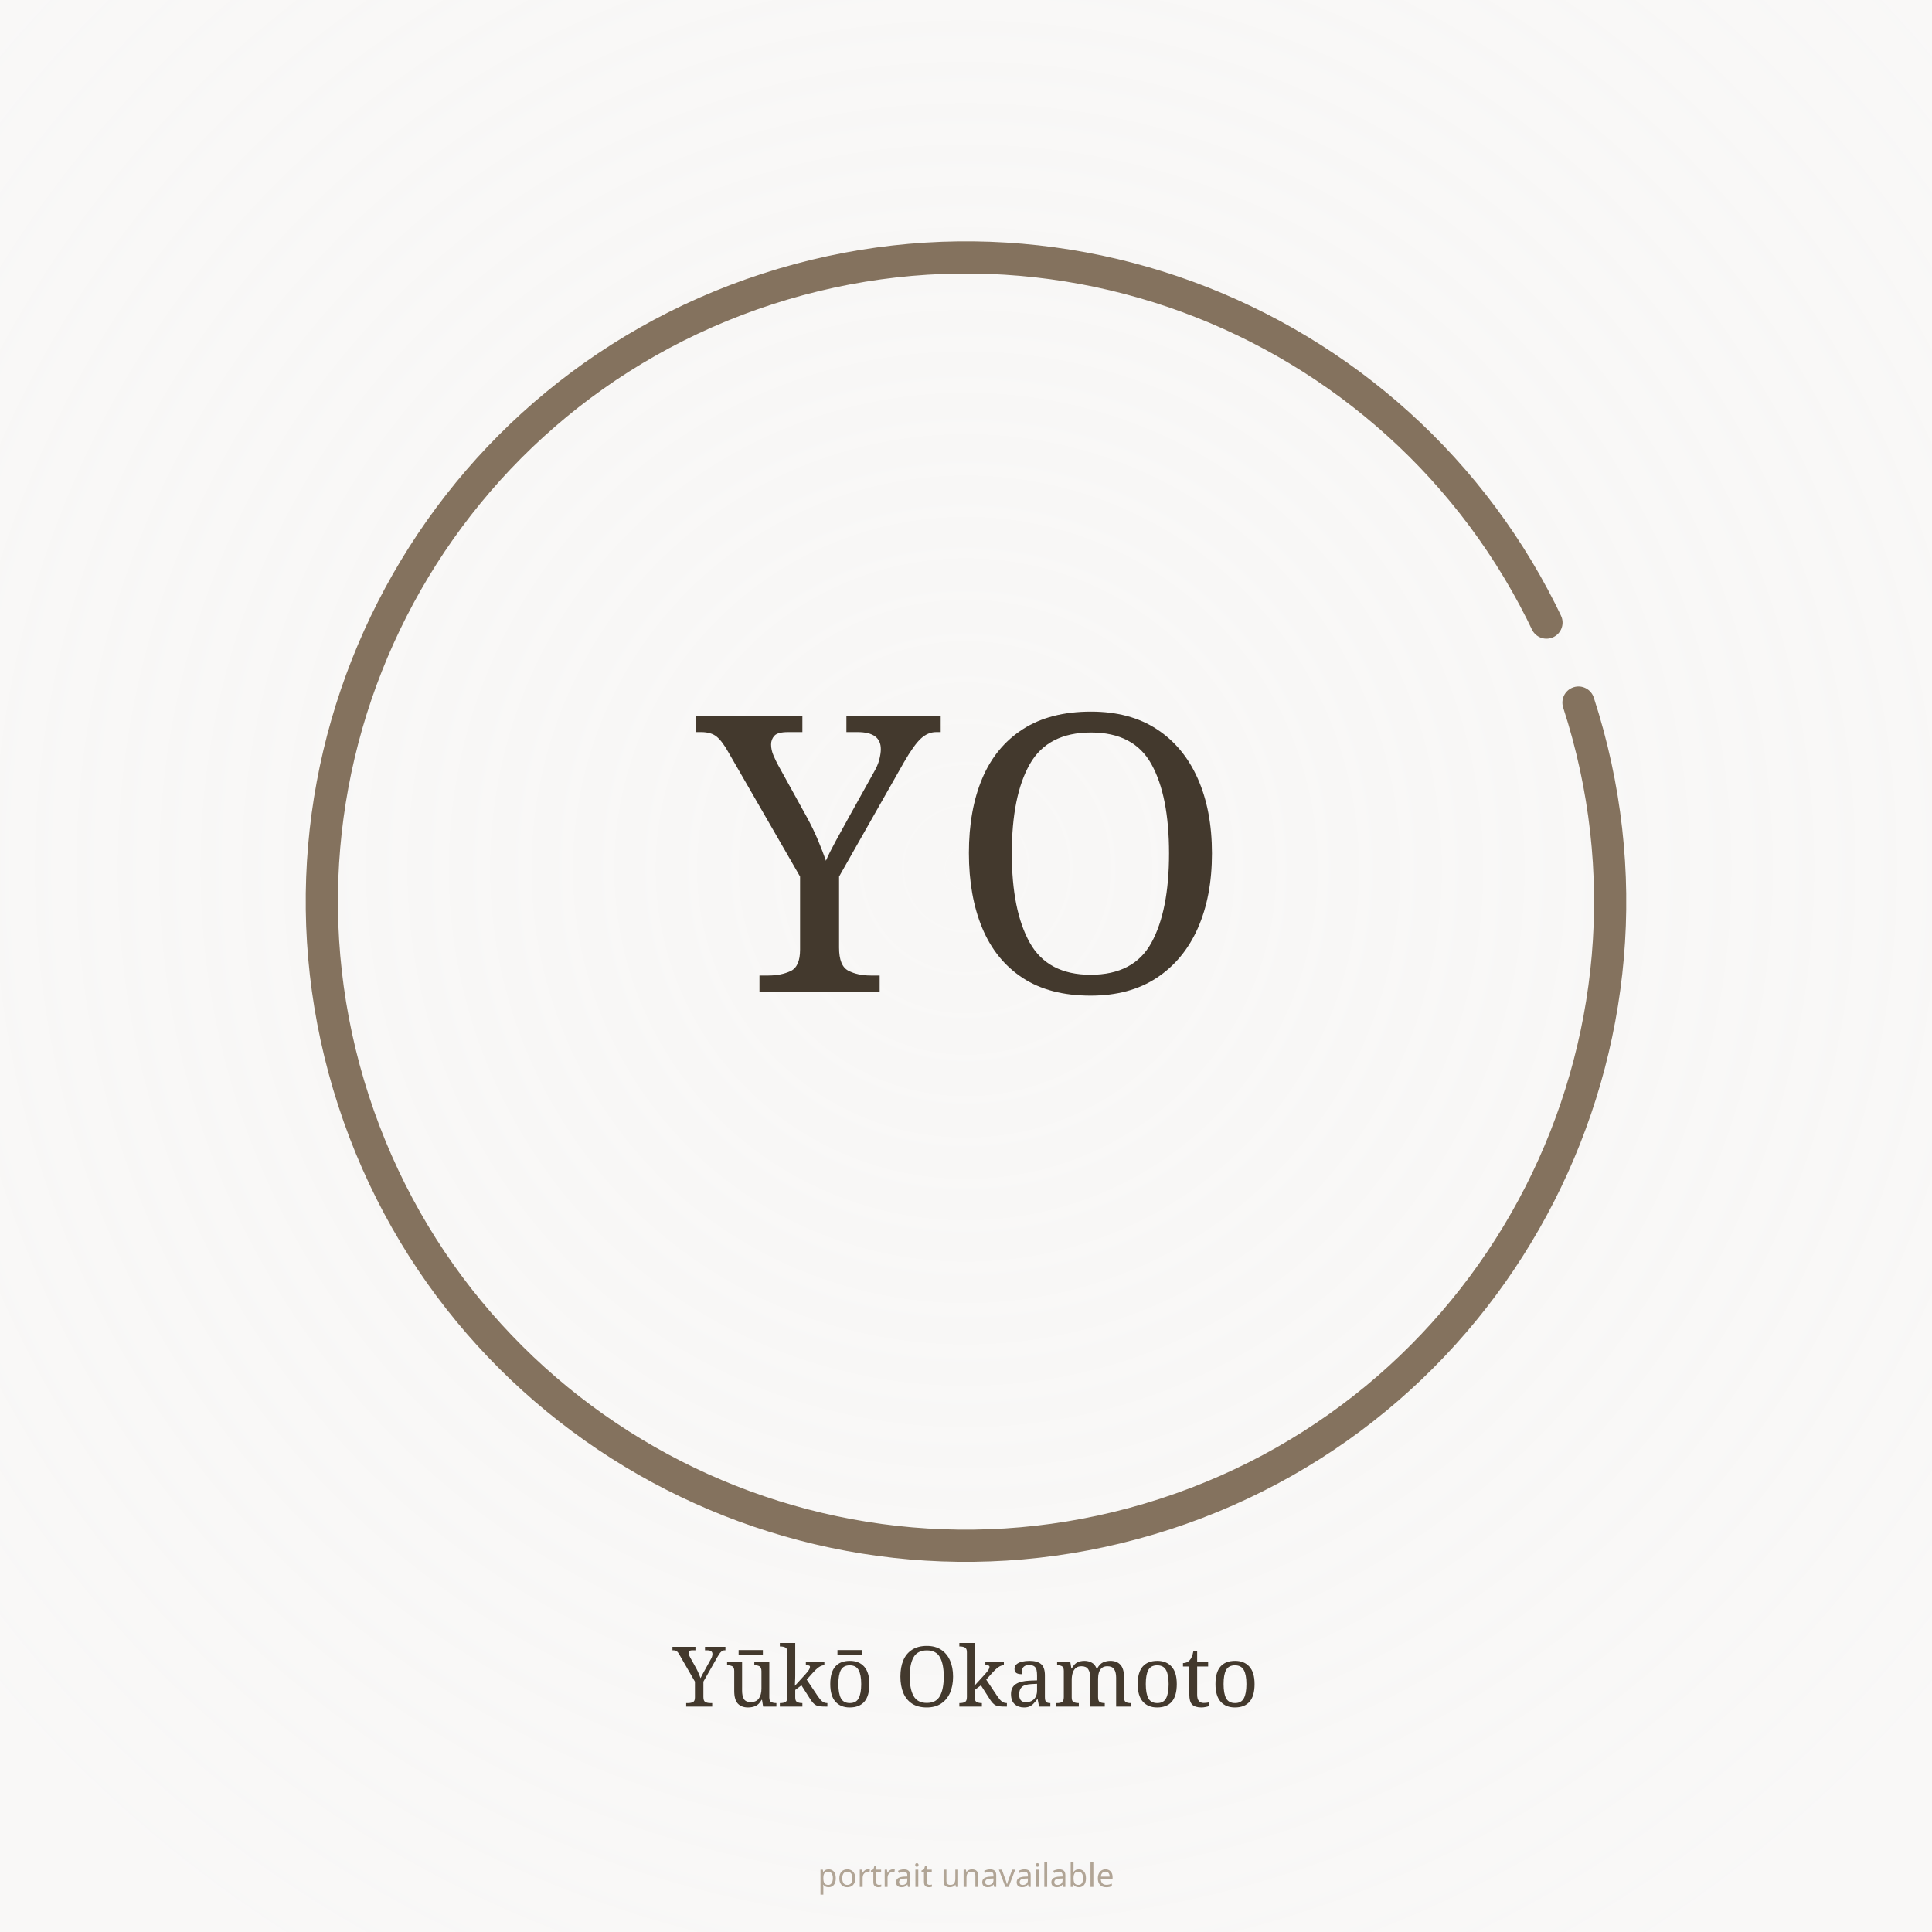
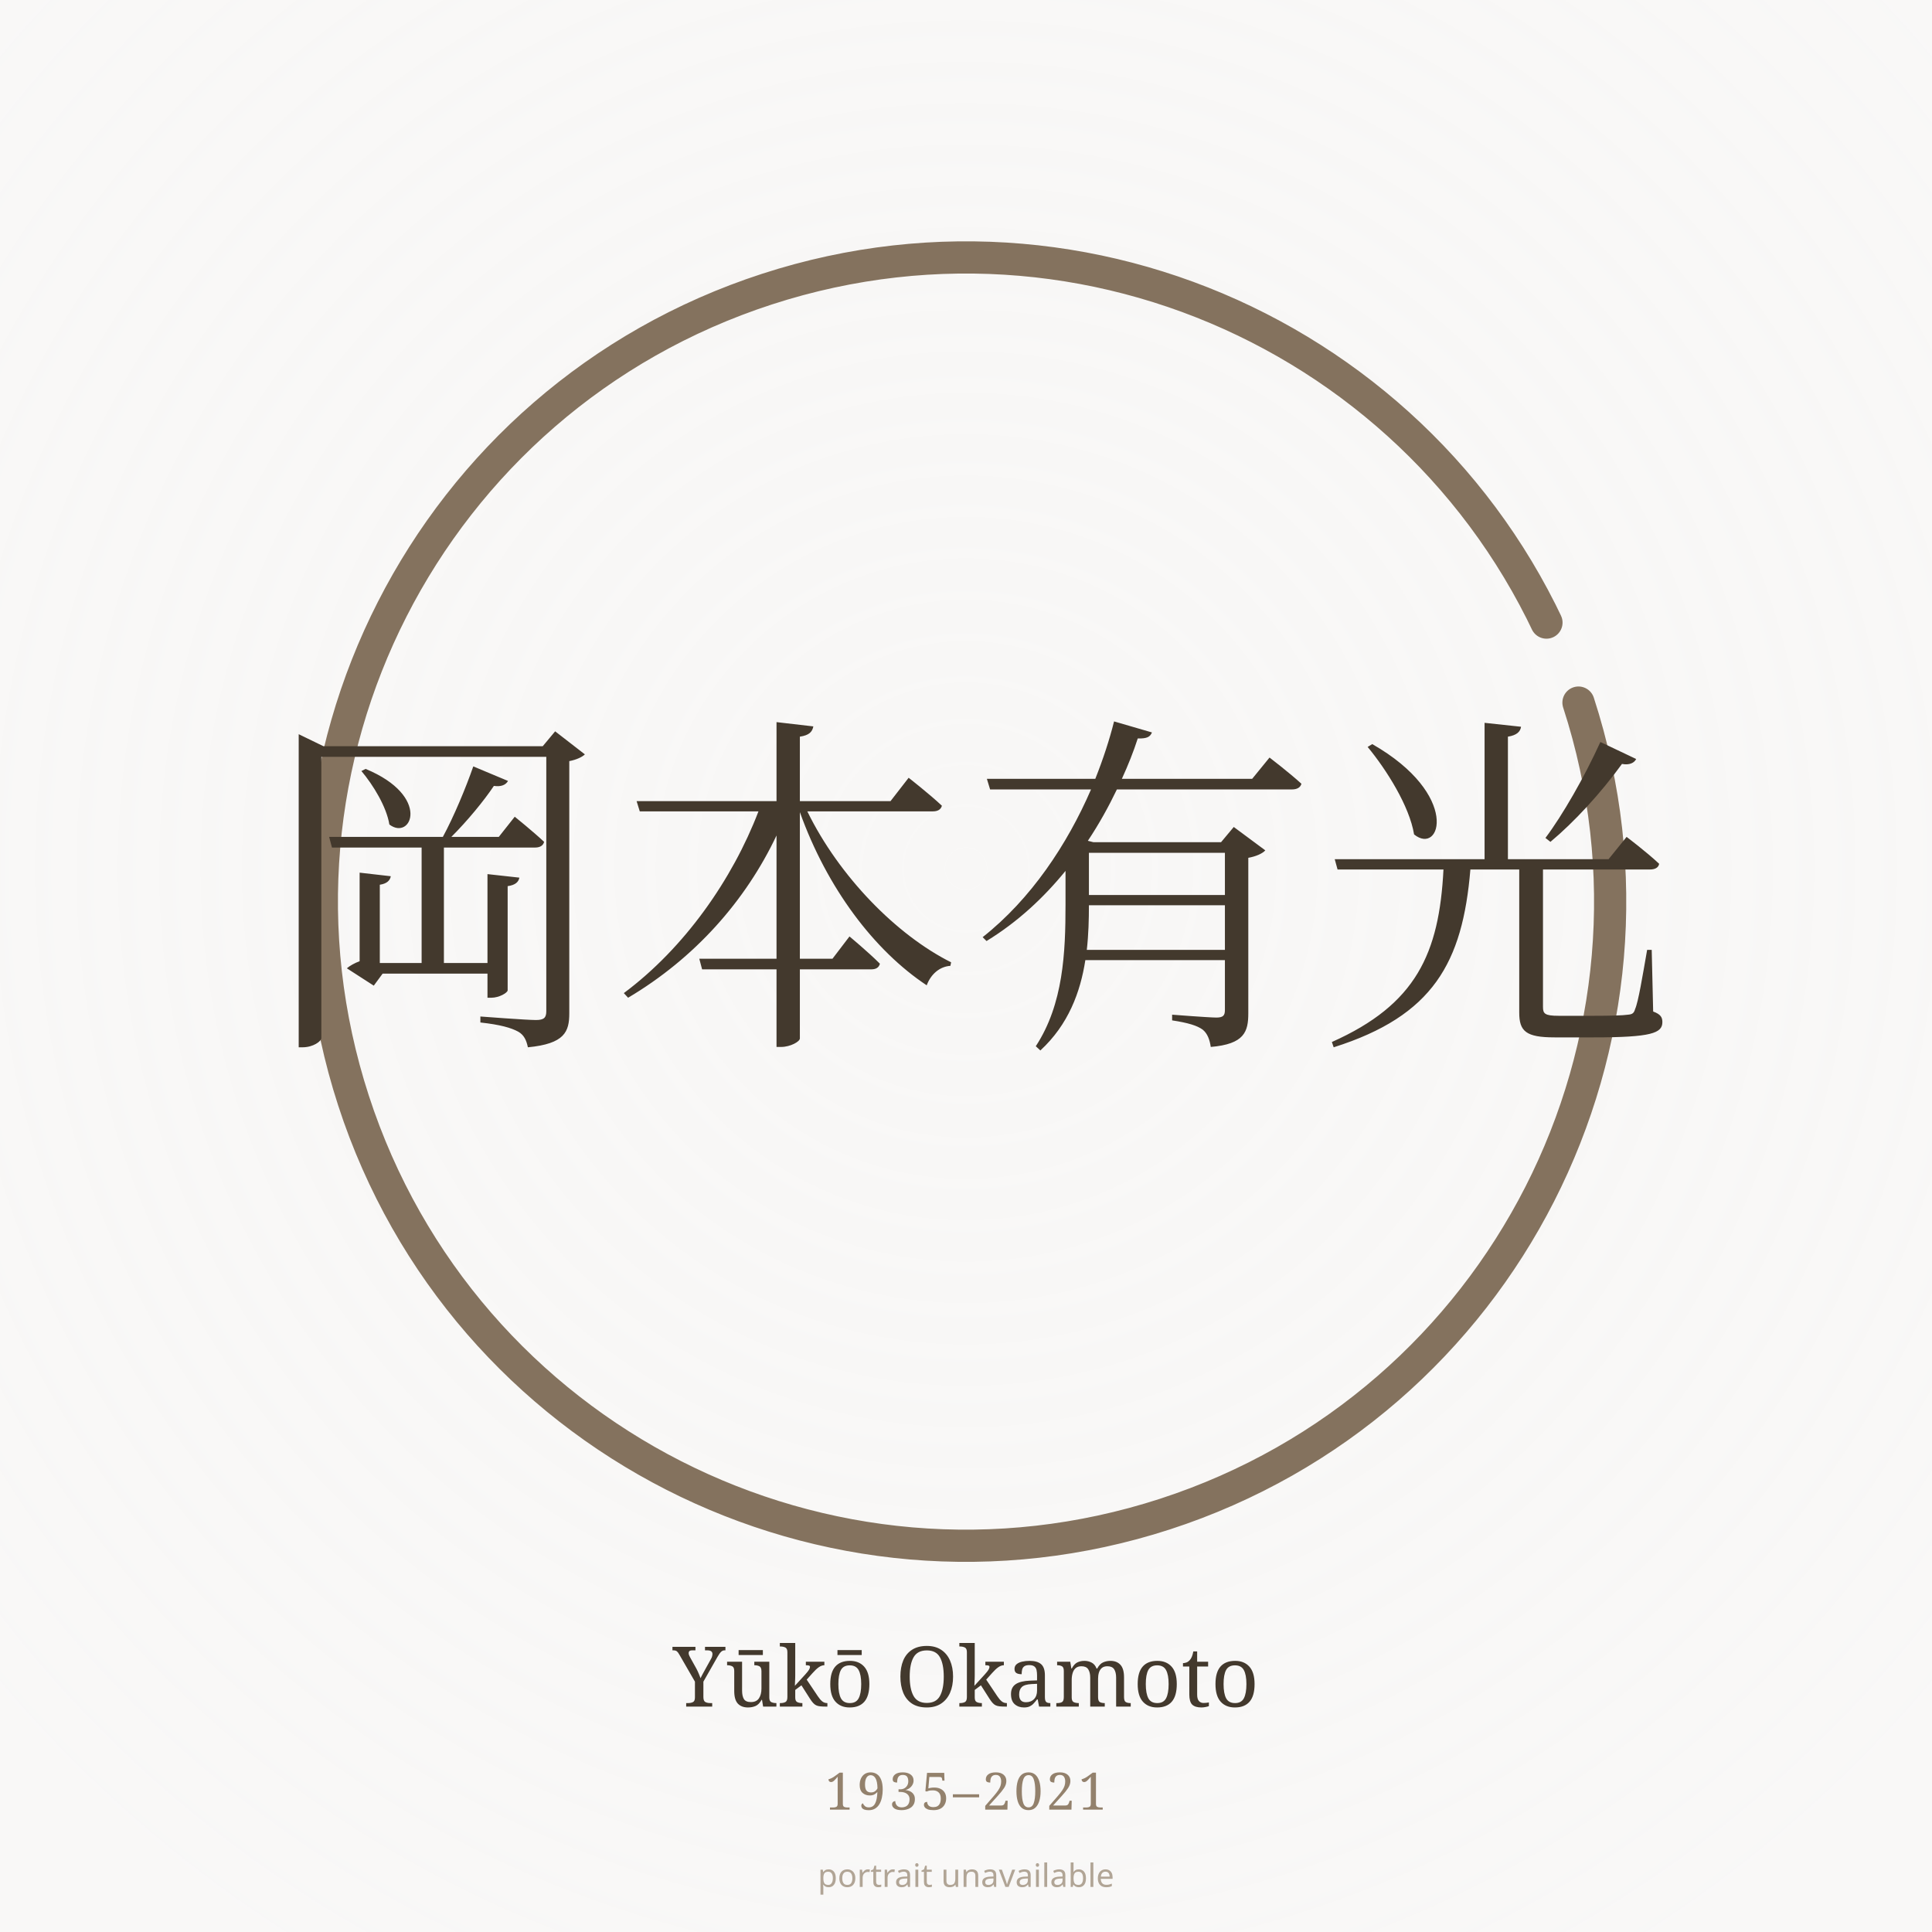
<svg xmlns="http://www.w3.org/2000/svg" viewBox="0 0 600 600" width="600" height="600" role="img" aria-label="Yūkō Okamoto — portrait unavailable">
  <defs>
    <radialGradient id="paper" cx="50%" cy="45%" r="65%">
      <stop offset="0%" stop-color="hsl(32, 14%, 97%)" stop-opacity="1" />
      <stop offset="100%" stop-color="hsl(32, 14%, 97%)" stop-opacity="0.88" />
    </radialGradient>
  </defs>
  <rect width="600" height="600" fill="url(#paper)" />
  <g transform="translate(300 280)">
    <circle r="200" fill="none" stroke="hsl(32, 25%, 35%)" stroke-width="10" stroke-linecap="round" stroke-dasharray="1230 30" transform="rotate(-18)" opacity="0.85" />
-     <text y="28" text-anchor="middle" font-family="Cormorant Garamond, serif" font-size="120" fill="hsl(32, 20%, 22%)" style="font-weight:500; letter-spacing:6px;">YO</text>
+     <text y="36.667" text-anchor="middle" font-family="Songti SC, STSong, Noto Serif CJK TC, serif" font-size="110" fill="hsl(32, 20%, 22%)" style="font-weight:500;">岡本有光</text>
  </g>
  <text x="300" y="530" text-anchor="middle" font-family="Cormorant Garamond, serif" font-size="26" fill="hsl(32, 20%, 22%)" style="font-weight:500;">Yūkō Okamoto</text>
+   <text x="300" y="562" text-anchor="middle" font-family="Cormorant Garamond, serif" font-size="16" fill="hsl(32, 15%, 50%)" style="letter-spacing:1px;">1935–2021</text>
  <text x="300" y="586" text-anchor="middle" font-family="system-ui, sans-serif" font-size="10" fill="hsl(32, 15%, 50%)" opacity="0.7">portrait unavailable</text>
</svg>
